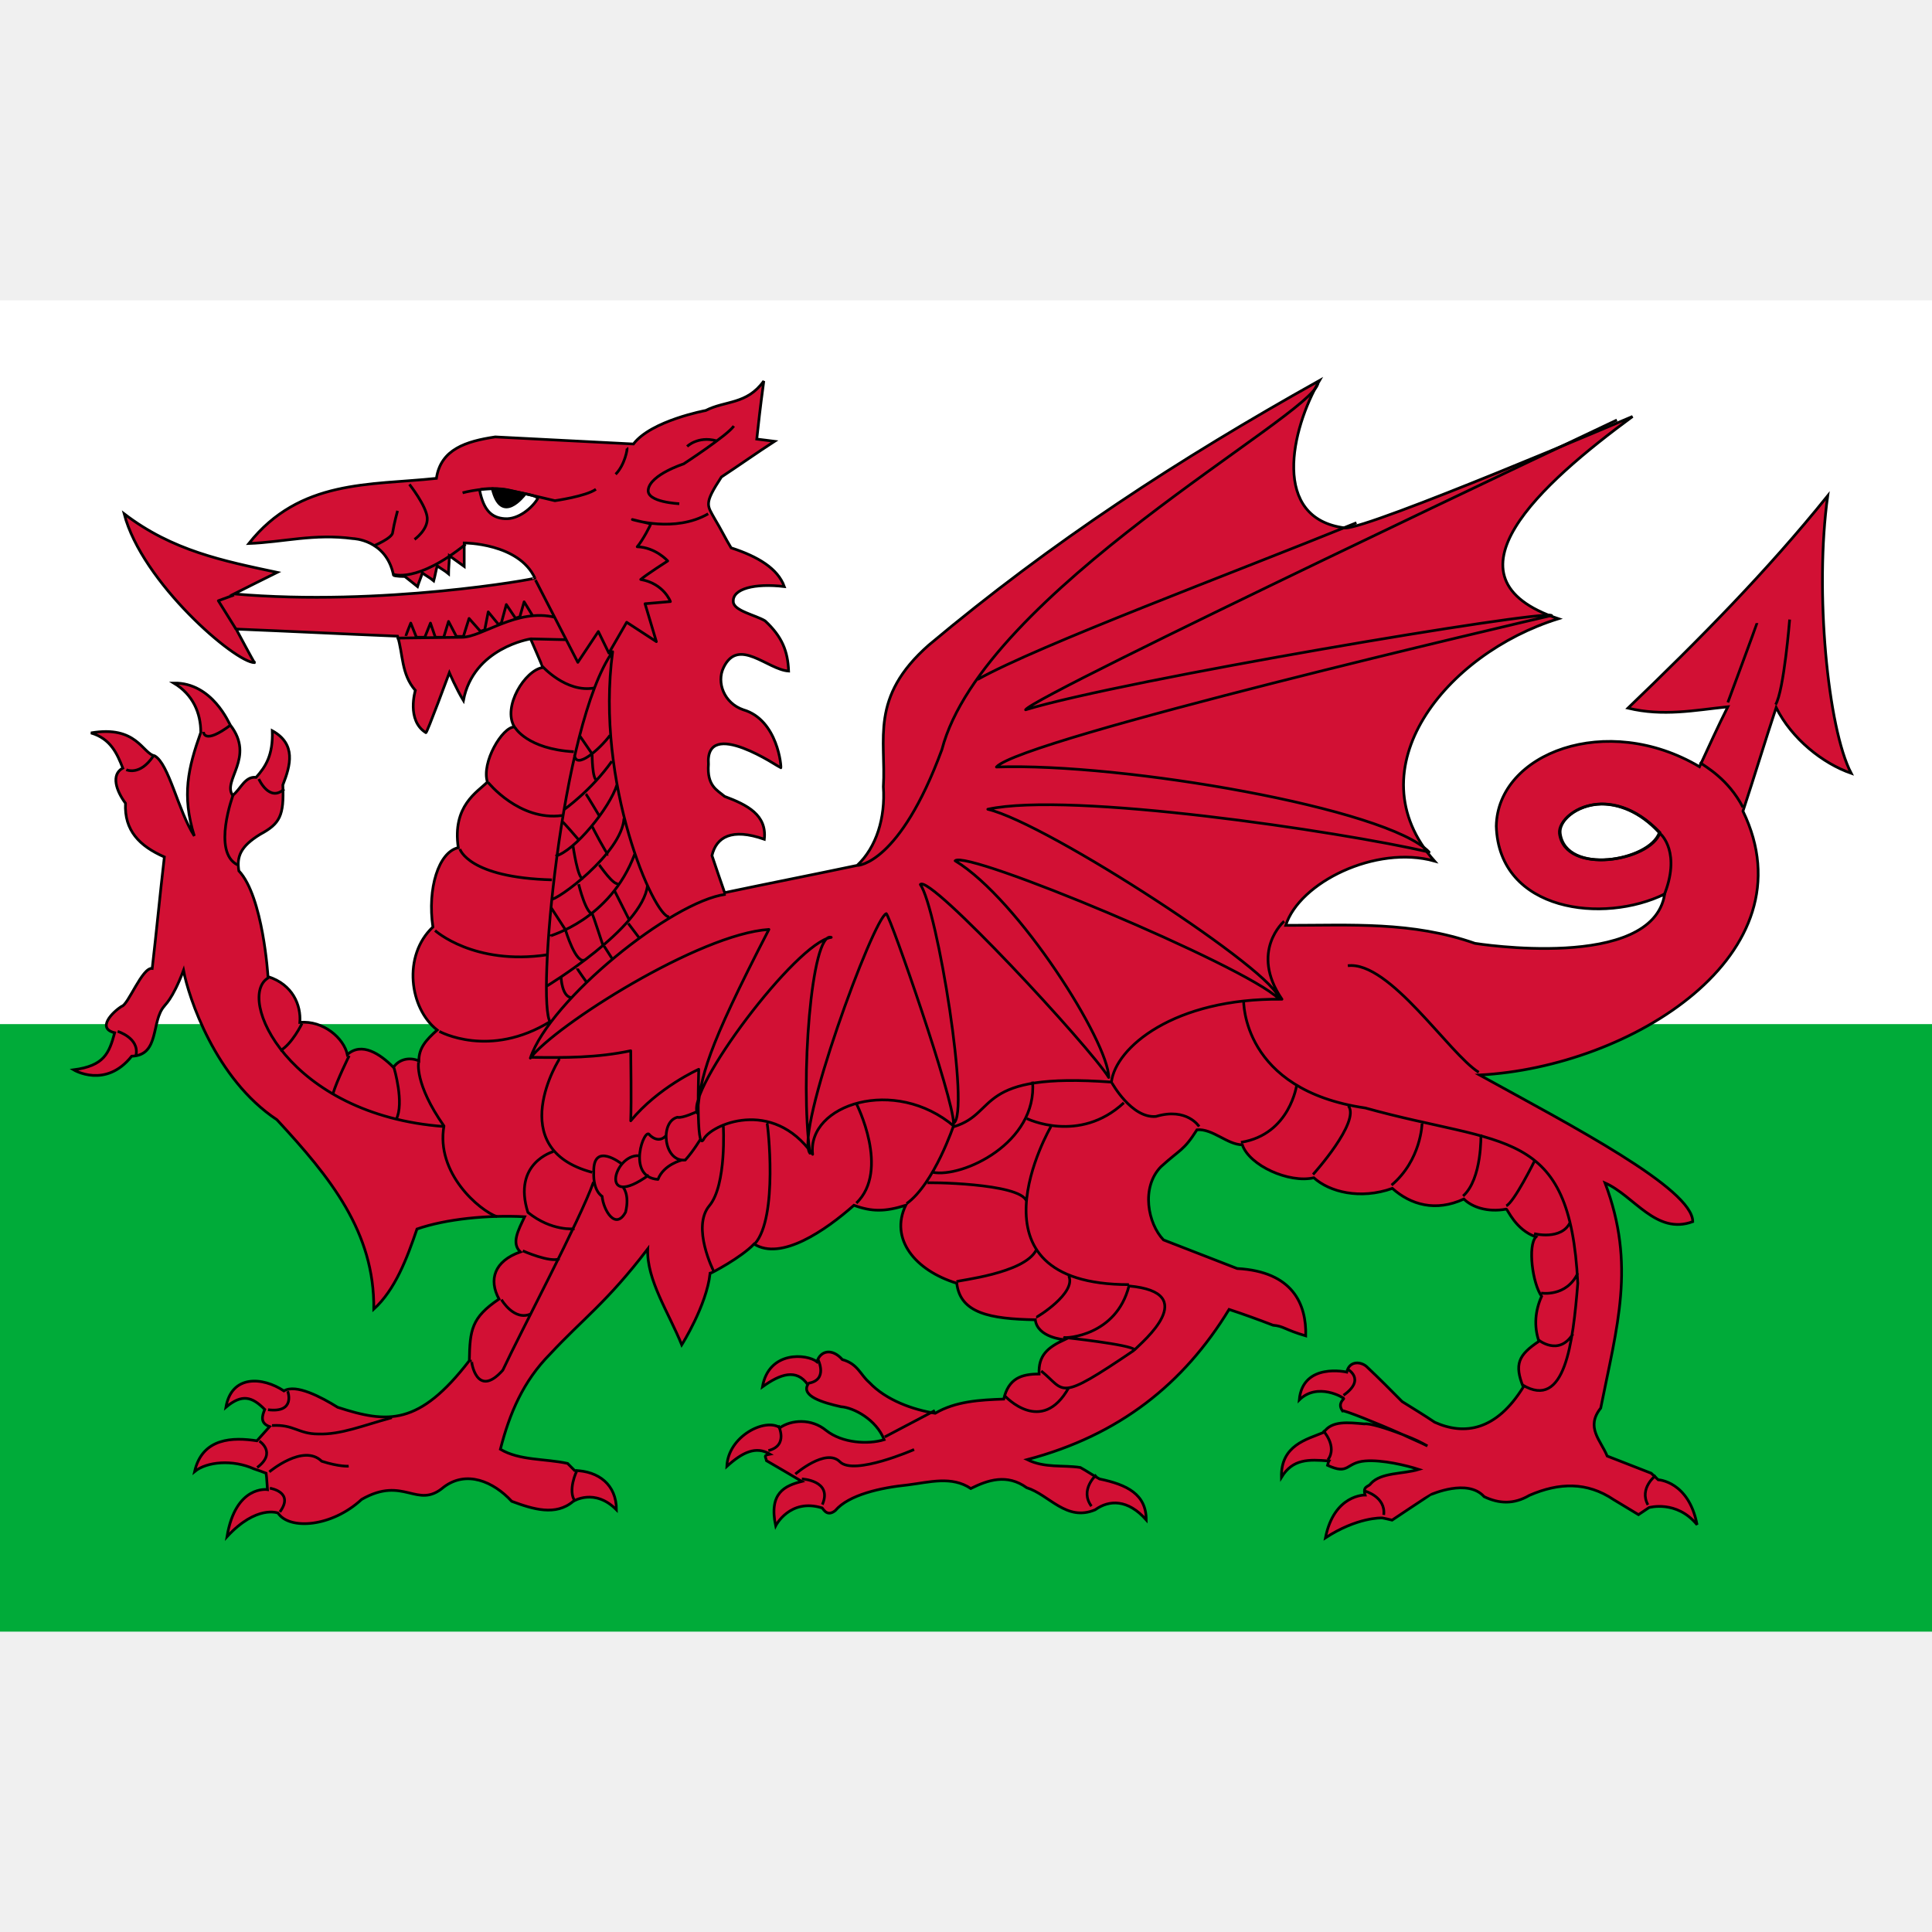
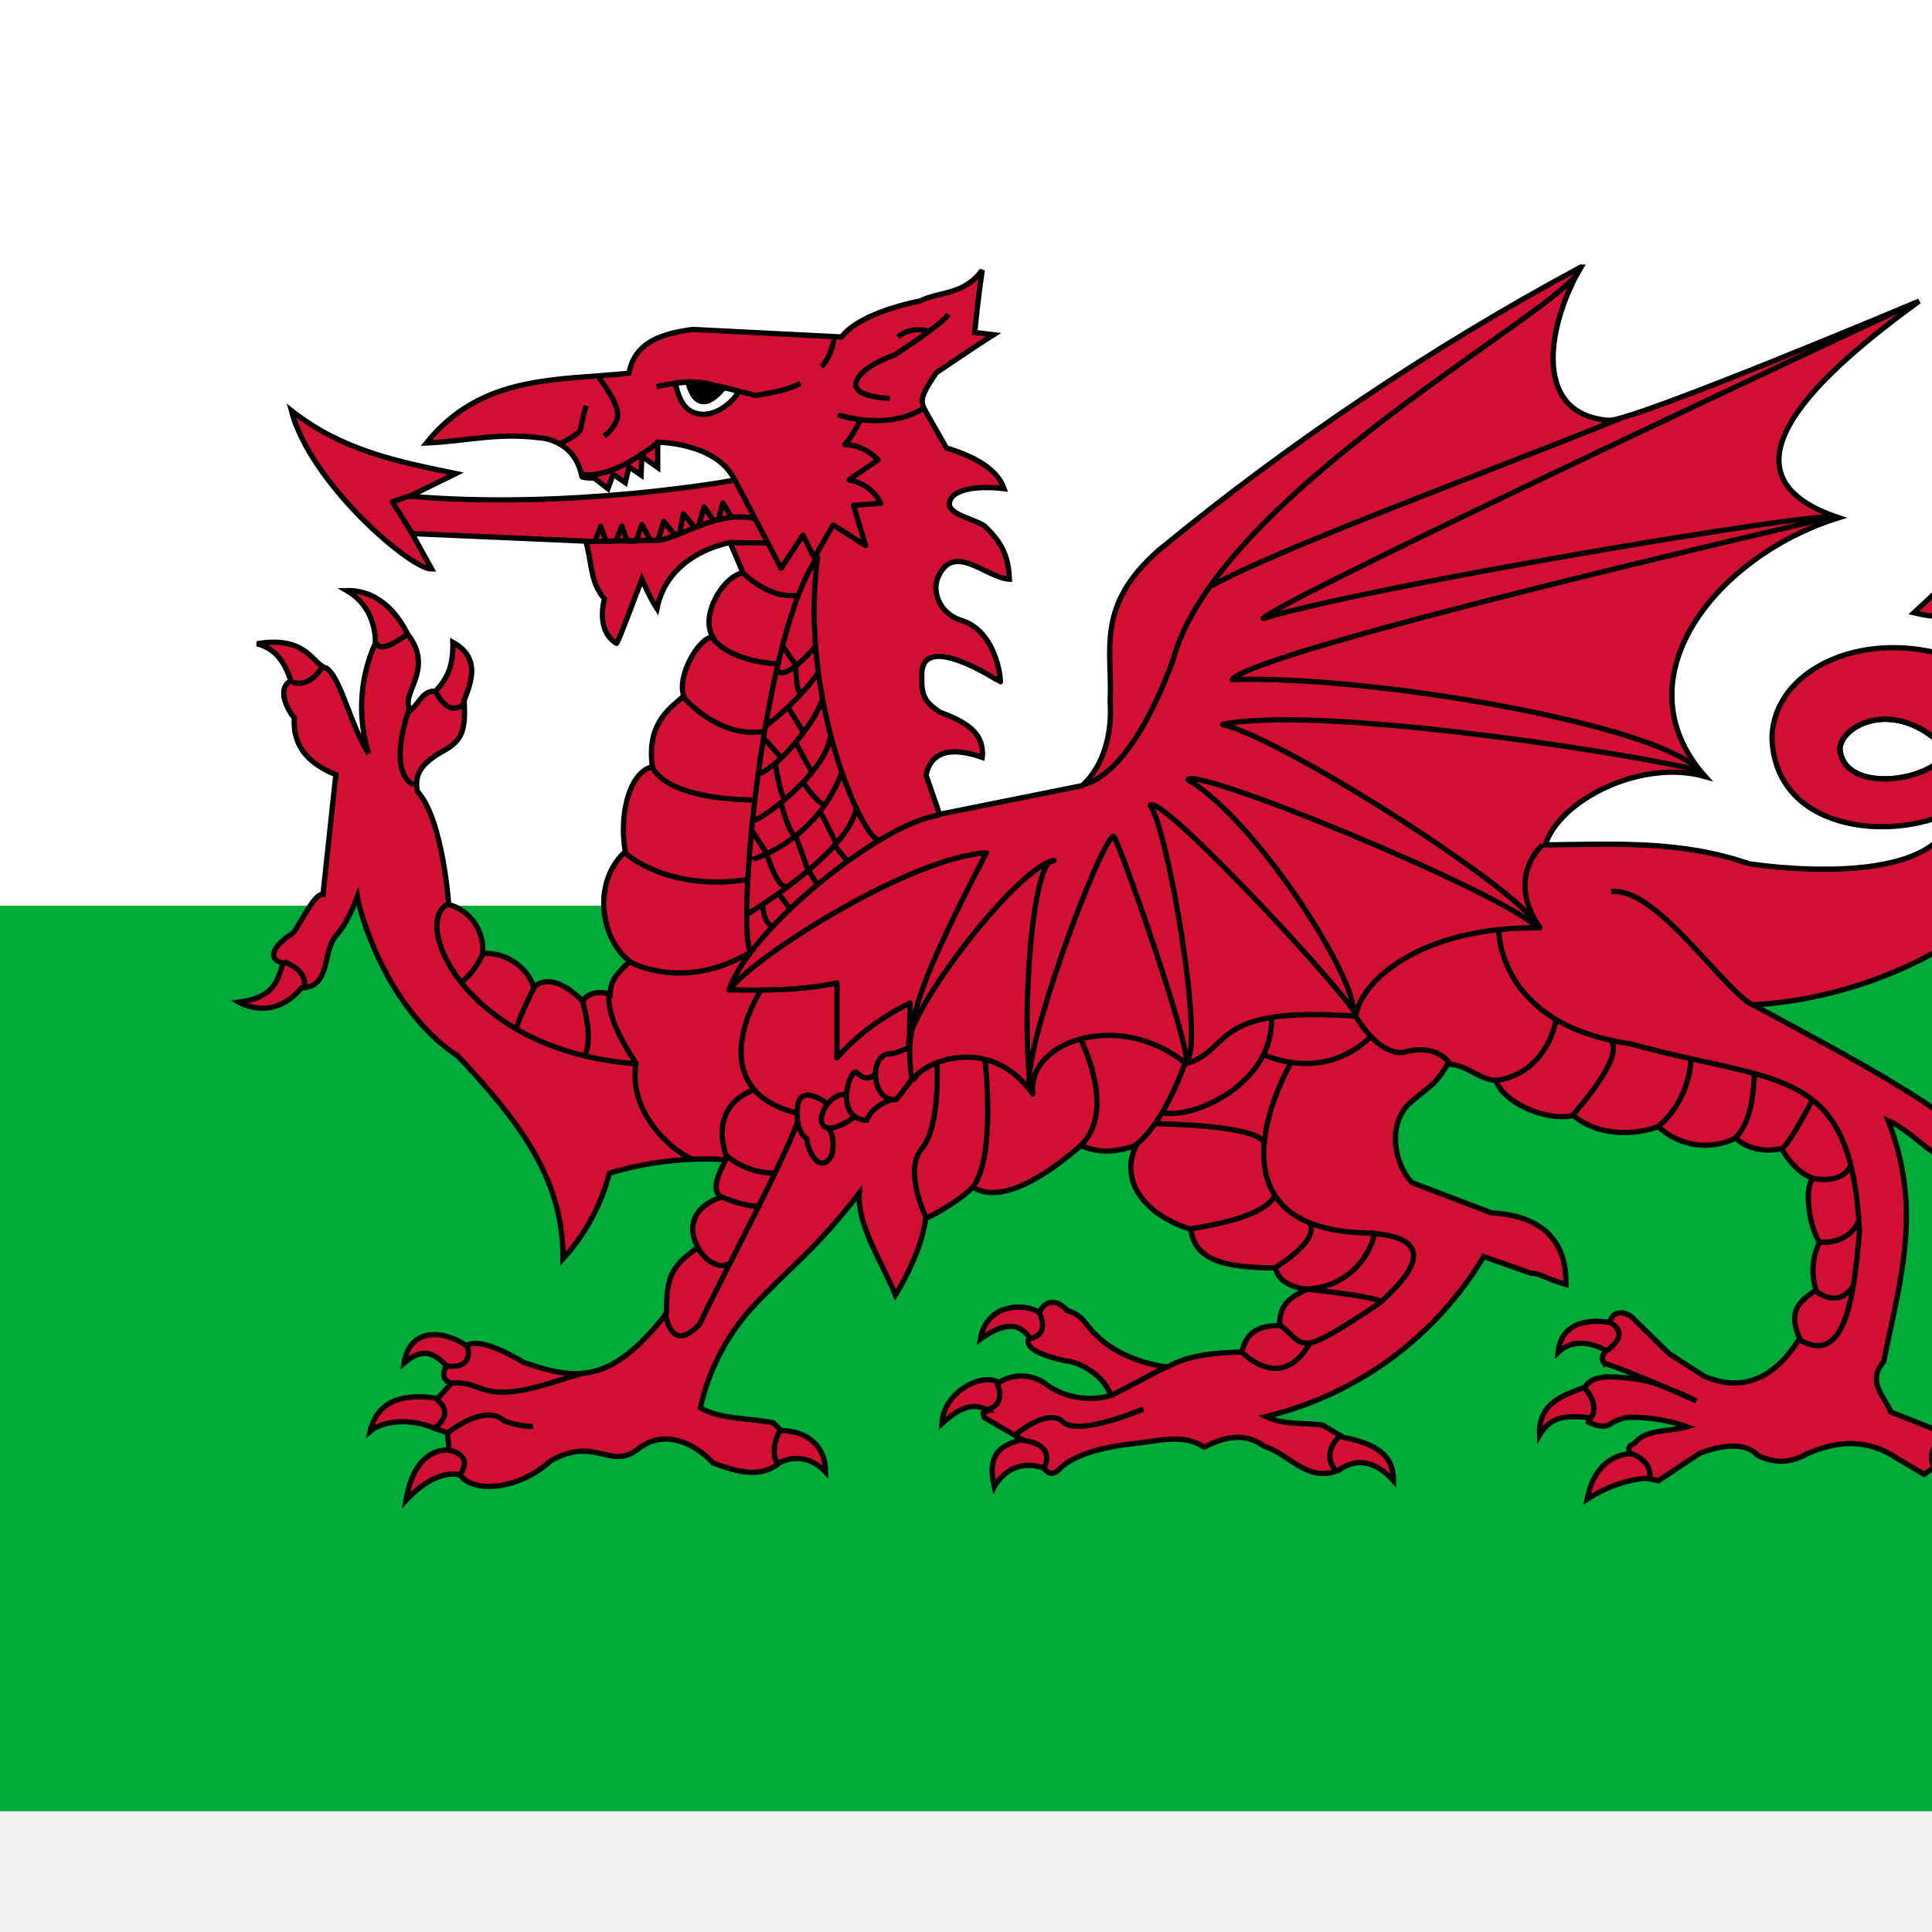
- <svg xmlns="http://www.w3.org/2000/svg" version="1.1" id="Lager_1" x="0px" y="0px" viewBox="0 0 512 512" enable-background="new 0 0 512 512" xml:space="preserve">
-   <g>
-     <rect x="-0.2" y="80.6" fill="#00AB39" width="512.4" height="351.8" />
-     <rect x="-0.2" y="79.6" fill="#FFFFFF" width="512.4" height="191.8" />
-     <g id="g7" transform="matrix(0.7152445,0,0,0.7223355,-36.90974,79.59995)">
-       <path id="path9" fill="#D21034" stroke="#000000" d="M540.5,29.4L540.5,29.4L540.5,29.4L540.5,29.4z M540.5,29.4    c-52.2,28.9-98.9,59-144.8,97.1c-22,19.2-15.7,34.6-16.8,51.9c0.8,11.5-2.6,22.3-9.7,28.9c-16.3,3.4-32.8,6.6-49.1,10    c-1.6-4.5-3.1-8.9-4.7-13.6c1.6-6.8,7.3-10.2,19.4-6c1-8.9-6.3-12.6-14.7-15.7c-2.9-2.4-6.6-3.9-6-11.8    c-1.3-17.6,26.5,1.3,26.8,1.3c0.3,0-1-17.6-13.9-21.3c-7.1-2.4-10-10-7.3-15.5c5.5-11.3,16.3,0.8,24.1,1.3    c-0.3-7.3-2.4-12.6-8.7-18.4c-3.4-2.1-11.8-3.7-11.8-7.1c-0.3-4.7,7.9-6.8,18.9-5.5c-2.4-6.6-9.7-11-19.7-14.2    c-2.1-3.4-3.9-7.1-6-10.5c-2.9-5.2-4.2-5.5,2.4-15.5c6-3.9,13.6-9.2,19.7-13.1c-2.1-0.3-4.5-0.5-6.6-0.8c0.8-7.1,1-9.4,2.6-21.3    c-6.3,8.7-14.2,7.1-21.5,10.8c0,0-20.2,3.7-26.8,12.3c-0.3,0-51.2-2.6-51.2-2.6c-10.8,1.6-20.2,4.5-21.8,15.2    c-24.7,2.6-50.6,0.3-69.5,23.9c12.9-0.5,24.1-3.7,38.6-1.8c0,0,12.3,0.3,15,13.4c0.3,0.5,4.2,0.5,4.2,0.5c1.6,1.3,3.1,2.4,4.7,3.7    c0.5-1.6,1.3-3.4,1.8-5c1.3,1,2.9,1.8,4.2,2.9c0.5-1.8,0.8-3.7,1.3-5.5c1.3,1,2.9,1.8,4.2,2.9c0-2.1,0.3-4.5,0.3-6.6    c1.8,1.3,3.7,2.6,5.5,3.9V89c0,0,20.2,0,26.2,12.9c0.3,0.3-56.7,10.5-111.5,5.8c5.2-2.6,10.5-5.2,16-7.9    c-19.9-4.2-38.8-7.9-56.7-21.5c6.6,25.2,41.2,54.6,48.3,54.6c0,0.3-6.8-12.3-6.8-12.3c19.9,0.8,39.9,1.8,59.8,2.6    c2.1,6.6,1.3,13.9,6.6,19.9c0,0-3.4,11,3.9,15.5c0.3,0.5,8.7-22,8.7-22s2.6,6,5.2,10.2c3.7-19.4,24.9-22.6,24.9-22.6    s4.5,10.2,4.5,10.5c-6.6,1-15,14.4-10.5,21.8c-4.5,0-12.3,13.1-10,20.2c-3.7,3.7-13.1,8.7-10.8,24.1c-7.3,1.6-11.5,15-9.4,29.1    c-11.3,10.5-8.7,29.9,1.6,37.8c-4.2,3.7-6.8,6.6-6.8,11.3c-3.9-1.6-7.6-0.3-9.4,2.4c-5-5-11.8-9.4-17.1-4.7    c-1.3-6-8.9-12.6-17.6-11.8c0.5-6.3-2.6-13.9-11.8-16.8c0,0-1.8-29.4-10.8-38.8c-0.8-5.2,0.5-8.9,7.9-13.4    c7.3-3.9,8.9-6.8,8.4-18.1c2.9-7.3,5-15-3.9-19.9c0.3,8.9-2.4,13.1-6,17.1c-4.2-0.5-5.8,4.5-8.7,6.6c-3.9-5.5,8.4-13.9-0.8-25.7    c-0.5-0.5-6.6-15.7-21-15.5c7.1,4.2,10,11,10,18.1c-4.7,13.1-7.1,23.1-2.4,38c-6-9.2-9.4-26.5-14.7-29.4    c-4.5-0.8-6.6-11.3-23.6-8.4c7.3,2.1,9.7,7.6,11.8,12.9c-4.5,2.4-2.4,8.4,1,12.9c-0.5,10,5.2,15.7,14.4,19.7    c-1.6,13.6-2.9,27.3-4.5,40.9c-3.7-0.5-8.9,13.4-11.3,13.9c-3.4,2.1-9.4,8.1-2.6,9.7c-2.1,7.6-3.9,12.1-15.2,13.6    c0,0,11.8,7.1,21.5-5c10.5-0.3,7.1-12.9,12.1-18.4c0-0.3,2.9-2.1,7.1-13.1c1.8,9.7,11.8,39.9,34.6,54.8    c19.9,21.3,36.2,41.2,35.9,69.5c7.9-7.1,12.3-18.6,16-29.4c10.8-3.7,26.2-5.2,39.9-4.5c-2.4,5-5,9.7-1.6,12.9    c-9.7,3.4-11.8,10.2-7.9,17.3c-10.2,6.8-10.8,11.3-11,22.6c-18.6,23.9-30.2,23.1-48.8,17.1c-6-3.7-15.5-8.7-19.9-6    c-7.9-5.2-19.4-6-21.5,6c6-5,9.7-3.9,14.4,0.8c-1,2.4-1.8,5,1.8,6.3c-1.6,1.8-3.1,3.4-4.7,5.2c-8.7-1.3-20.2-1.3-23.1,11.3    c4.5-3.7,14.2-4.5,22-1c1.6,0.5,2.9,1,4.5,1.6c0.3,2.1,0.3,3.9,0.5,6c0,0-11.8-1.8-15,17.3c11-11.8,18.9-8.7,18.9-8.7    c4.2,6.3,19.9,5.2,31-5c15.7-8.9,20.5,3.9,30.4-4.5c8.4-6.3,18.4-2.1,25.2,5.2c7.9,2.9,16.3,5.5,22.8,0c0,0,7.9-5,16,3.1    c0-9.2-6.6-14.2-15.5-14.4l-2.6-2.6c-8.4-1.8-17.8-1-24.9-5.2c3.4-13.1,8.4-24.9,18.4-34.9c12.1-12.9,21-18.9,36.2-38.6    c-0.5,11.3,7.9,23.6,12.6,35.2c0,0,9.2-14.4,10.5-26.2c0.3,0,11.5-5.8,16.3-10.8c10,6.3,26.5-5,37-14.2c6.6,2.4,11.5,2.4,19.2,0    c-6,12.3,3.4,23.9,18.9,28.6c1.3,11,12.3,13.1,29.1,13.4c0.8,6.6,10.8,7.3,10.8,7.3c-6.3,2.9-9.7,5.8-9.4,12.6    c-6.6,0-11.3,1.6-13.1,9.2c-8.9,0.3-17.8,0.8-25.4,5.2c-8.1-1.3-18.1-4.7-24.4-11.3c-3.4-2.9-4.2-6.8-10-8.4    c-3.7-4.2-8.1-3.4-9.4,0.8c-3.7-2.9-17.8-4.2-20.2,9.2c6.6-4.7,12.6-6.8,16.8-0.8c-2.4,4.2,5.5,6.6,12.3,8.1    c4.7,0.3,13.1,4.7,16,12.1c-6,1.8-15.5,1.3-21.5-3.4c-5.5-4.5-12.9-3.9-17.1-1c-5.5-3.7-19.2,3.1-19.7,14.2    c5.8-5.2,10.8-7.6,16-4.5c-2.6,0.5-1.6,0.8-1.3,2.4c4.5,2.6,8.7,5,13.1,7.6c-6.3,1.6-12.3,4.2-9.7,16.3c0,0,5.2-10.2,17.1-6.6    c0.3-0.3,1.6,3.7,5,1c5-5.8,16.8-8.4,26.8-9.4c8.1-1,16.3-3.4,23.4,1.3c6.3-3.1,13.4-5.5,20.7-0.3c8.4,2.6,14.7,12.6,25.4,8.1    c5.2-3.7,12.1-3.9,18.9,3.7c0-9.4-7.1-12.9-17.3-15c-2.4-1.3-4.7-2.9-7.1-4.2c-6.6-1-13.1,0.3-19.7-2.9    c34.1-8.9,58-27.8,74.8-55.1c5.5,1.8,10.8,3.7,16.3,5.8c3.9,0.3,4.2,1.6,12.1,3.9c0.3-11.5-4.7-23.6-25.4-24.7l-27.3-10.5    c-5.8-6-8.4-19.2-1-26.8c7.3-6.6,8.4-5.8,13.4-13.6c5.8-0.5,11.3,5.5,16.8,5.5c2.6,7.6,17.3,14.2,26.5,12.1    c5.8,5.2,17.1,8.1,29.1,3.9c6.8,6,16,8.7,26.5,3.9c2.9,2.9,8.7,5,15.7,3.7c0.5,0,3.4,7.6,11,10.2c-3.1,3.1-1.3,17.1,2.1,21.8    c-2.4,5.2-2.9,11-1,16.5c-7.6,5-9.2,8.4-5.8,16.8c-10,16-21.8,17.8-32.8,12.9c-3.9-2.6-7.9-5-12.1-7.6c-4.2-4.2-8.4-8.4-12.9-12.6    c-2.1-2.1-6.6-2.6-7.6,1.8c0,0-16.3-3.7-17.6,10.2c6.8-6.6,16.5-0.8,16.5-0.5s-2.4,1.8-0.5,4.5c0.5-0.3,12.1,4.2,22.3,8.7    c5.5,2.1,6.8,2.9,9.2,4.2c-2.6-1.3-5.8-2.6-9.2-4.2c-6.3-2.4-12.3-4.2-14.2-3.9c-5.8-0.5-12.1-1.3-15,3.1    c-6.3,2.6-16,4.7-15.7,16.5c4.2-6.8,10-6.6,17.6-6c-0.3,0.5-0.3,1-0.5,1.6c8.1,3.7,6.6-1,13.9-1.6c6.3-0.5,15.2,1.6,19.9,3.1    c-6,1.8-13.9,1-17.8,5.2c-0.8,1.3-3.1,0.8-2.1,4.2c0,0-11.5-0.3-14.7,15.7c11.8-7.6,20.7-7.3,21-7.3s3.7,0.8,3.7,0.8    s14.2-9.4,14.4-9.4s13.6-6,19.7,0.8c5.5,2.6,11,2.9,16.8-0.5c11-4.7,21.3-5,31.2,1.6l9.2,5.5c1.3-0.8,2.6-1.8,3.9-2.6    c0,0,10.2-2.9,17.8,6.3c-3.1-16-14.4-16.5-14.4-16.5c-0.8-0.8-1.8-1.6-2.6-2.4c-5.5-2.1-10.8-4.2-16.3-6.3    c-2.4-5.8-8.1-10.5-2.4-17.6c6-29.9,13.1-52.5,1.6-82.6c10.8,4.7,18.9,19.2,32.5,14.2c0-12.1-44.9-35.2-79-53.8    c56.1-2.9,123.3-44.3,97.6-96.8c4.2-12.6,8.1-25.4,12.3-38c5.8,11.5,17.3,20.5,27.8,24.1c-8.7-16.5-13.6-66.9-8.7-101.8    c-22.6,27.8-47.5,52.7-74,77.9c13.1,3.1,24.4,0.8,37-0.5c-3.7,7.3-7.1,14.7-10.5,22c-34.4-20.2-74.8-5-75.3,21.8    c1,31.5,39.9,35.9,62.4,24.9c-4.5,28.6-70.3,18.1-70.3,18.1c-23.4-8.1-45.7-6.6-70.1-6.6c5-15.7,33.3-29.6,55.1-23.6    c-30.2-33.8,4.2-76.1,45.9-88.9c-45.4-15-6.3-49.6,27.5-74.2c0,0-97.6,41.2-106.5,40.9C522.4,80.1,530,47.3,540.5,29.4L540.5,29.4    z M234,69.1c2.4,0,5,0.3,7.1,0.8c4.5,1,9.7,1.6,9.7,2.9c-2.1,3.4-7.1,7.6-12.1,7.3c-5-0.3-7.9-3.1-9.4-10.5    C230.1,69.1,231.9,69.1,234,69.1z M644.9,184.8c6.3,0,14.2,2.6,21.5,10.5c-3.7,10.5-34.9,15.7-37,0.3    C628.9,191.1,635.7,185,644.9,184.8L644.9,184.8z" />
-       <path id="path11" fill="none" stroke="#000000" stroke-linejoin="round" d="M266.3,159.6l4.7,6.8 M271,166.7c0,0,0,9.2,1.8,9.4     M268.7,181.1c0.3,0.3,5,8.1,5,8.1 M260,191.3c0.3,0,6,6.6,6,6.6 M271,192.9c0,0.3,5.5,10.5,6,10.5 M263.9,200    c0,0,1.8,12.6,3.7,12.1 M255.8,222.8l5.5,8.4 M266,214.2c0,0,2.9,11.8,5.5,10.8 M273.6,207.1c0.3,0.3,5.5,7.9,7.1,6.8     M279.4,216.8l5.2,10.2 M271,224.9c0.3,0.5,4.2,12.3,4.2,12.3 M261.1,230.9c0,0,3.9,13.1,7.3,11 M259.5,248.5c0,0,0.3,6.8,3.7,7.3     M265.5,245.1c0,0.3,3.4,5,3.4,5 M275.5,237l2.9,4.5 M284.4,228.6l4.2,5.5 M264.5,166.7c0.3,5.8,9.4-2.1,13.1-7.1 M260.5,186.9    c0,0,10.2-7.1,17.8-17.8 M257.4,203.9c7.1-1.8,20.2-17.8,22.8-26.2 M255.8,219.7c1.8,0.8,26.2-16.8,27-29.6 M255.3,233.3    c0-0.3,22.3-5.8,31.5-30.2 M254,251.7c0,0,35.7-21.3,37.5-37 M532.1,287.6c0,0-2.4,18.4-20.7,21.3 M538.1,320.7    c0.3-0.3,17.6-19.4,13.1-25.2 M578.5,302c0,0-0.3,13.4-11.3,22.6 M600.3,306c0,0,0.5,16.3-6.6,22.6 M620.2,315.7    c0,0-7.6,15.2-10.5,16.5 M620,342.4c0,0,10.2,2.6,13.4-4.2 M622.6,364.2c0,0,9.4,1.6,13.6-7.3 M621.5,381.3c0,0,7.6,6.3,12.9-2.1     M512.4,256.9c0,0-0.8,32.8,45.1,39.4c51.4,14.2,75.8,6.6,78.7,64.3c-1.8,22-4.7,46.7-20.5,37.3 M463.6,287.1    c0,0,7.3,13.1,16.3,12.3c11.5-3.4,16,3.7,16,3.7 M432.1,300.2c0,0,19.4,9.4,35.9-5.8 M434.2,286.6c1.8,22.6-26,35.4-37,33.3     M435.5,373.1c0.3,0,15-8.9,12.1-15.2 M406.1,360c0.5-0.5,24.9-2.9,29.4-11.5 M394.6,323.8c0-0.3,34.9,0,37.3,6.6 M441,303.1    c0,0-34.1,58,28.9,58 M405.1,302.3c0,0-7.3,21.8-17.6,29.1 M368.9,294.7c0,0,12.6,24.4,0,36.5 M335.8,301.8    c0.3,0.5,4.2,34.6-4.5,44.3 M319.6,302.8c0,0,1.3,21.8-5.2,29.4c-6.6,7.9,1.6,23.9,1.6,23.9 M237.4,366.6c0,0,4.7,8.1,11,5.2     M245.3,348.7c0,0,10.2,4.5,13.6,2.9 M256.6,312.3c0,0-15.2,4.2-9.4,22.3c8.9,7.1,17.3,6,17.3,6 M226.4,389.1    c-0.3,0,1.8,14.2,11.5,3.4c6.8-14.4,28.6-55.1,33.6-69 M281.8,316.7c0,0-10.5-8.1-10.2,3.1c-0.3,7.1,3.1,8.9,3.1,8.9    c0.5,5.2,5,12.6,8.7,5.8c1.6-6.6-1-9.2-1-9.2 M288.3,313.8c-9.4-0.5-14.7,20.2,3.7,7.1 M298.3,306.5c0,0-2.4,3.1-6-0.3    c-1.8-3.4-8.9,15.5,3.1,16.3c2.1-5.5,8.9-7.1,8.9-7.1 M309.9,297.6c0,0-5.5,2.6-7.3,2.1c-6.6,1.6-5.2,16.5,2.9,15.7    c2.9-3.1,5.8-7.9,5.8-7.9 M259.2,277.9c-0.3,0-21.3,33.3,11.8,42 M527.4,227.8c0,0-12.9,11-0.8,28.6    c-40.1-0.5-61.7,17.8-63.2,30.4c-50.9-3.7-41.7,11.3-58.2,16.3c-22-18.6-54.6-8.1-52.5,10.2c-15-21-37.8-10.8-40.4-5.5    c-2.9,5.2-1.8-25.7-1.8-25.7s-15,6.6-25.2,18.9c0.3-8.1,0-21.5,0-25.7c-12.3,2.6-24.4,2.6-37.3,2.4 M214.4,268.2    c0,0,18.6,10.2,41.2-3.7 M212.8,231.2c0,0,14.4,12.9,41.5,8.9 M222,201.3c0,0,3.1,10.5,34.1,11.3 M232.5,176.9    c0,0,11.5,14.2,27.3,12.1 M242.4,156.7c0,0,4.5,7.9,21.8,8.9 M252.4,134.1c0,0,8.9,10,19.4,8.1 M306.2,53.6c0,0,3.9-3.9,10.8-2.1     M303.3,74.6c0,0-12.3-0.5-11.5-5.2c0.8-5.5,13.1-9.4,13.1-9.4s16.3-10.5,18.6-13.9 M250,102.6l15.7,30.2l7.6-11.3l3.9,7.9    l6.6-11.3l11,7.1l-4.2-13.9l9.4-0.8c0,0-2.4-6.6-11-8.1c2.1-1.8,10-6.8,10-6.8s-4.5-5-11.3-5.2c2.1-2.4,5.2-8.4,5-8.4    s-6.8-1.6-6.8-1.6s15.7,5,28.1-2.1 M283.9,54.1c0.3,0.3-0.8,6.3-4.2,9.7 M223,70.6c0,0,9.7-2.6,17.1-1s17.1,3.9,17.1,3.9    s11.5-1.6,15.2-4.2 M198.9,77.2c0,0-1.3,4.7-1.8,7.9c0,2.1-7.1,5-7.1,5 M203.3,67.5c0,0,6.3,7.9,6.6,12.3s-4.7,7.9-4.7,7.9     M139.1,120.7l-6.6-10.5l5.8-2.1 M255.5,264.8c-5.2-6.6,3.9-109.1,23.1-135.9c-6.6,48.3,15.5,97.6,21,97.3 M197.3,100.5    c0,0,8.7,3.4,26.8-11 M248.5,124.2l12.9,0.3 M650.7,43.9c0,0-215.9,101-219.1,106.3c36.5-11,191.3-36.7,194.9-34.6    c-9.2,2.1-196.8,45.4-205.7,55.6c47-1.6,145.1,15.2,160.3,31.2c-33.3-7.6-133-22.3-163.5-15.7c22.3,5.2,107.8,60.6,107.8,69.5    c-12.9-12.3-115.7-54.8-119.9-50.6c23.6,14.2,56.9,66.6,56.9,79.5c-6.8-11-66.4-74.8-69.8-70.8c6.3,8.9,18.6,84.2,12.3,87.6    c0-9.2-23.1-75-24.9-76.9c-4.7,1.3-34.1,80.5-28.3,87.9c-3.7-26.5,0.5-81.6,7.9-79.2c-12.9,1.8-54,56.1-49.6,64.5    c1.3-13.6,3.1-22.6,26.5-67.4c-25.7,1.6-79.2,35.2-88.4,47.2c7.3-21.5,52.5-57.5,72.4-60.1 M413.8,139.1    c22.8-12.6,93.4-38.6,140.4-57.5 M369.4,207.3c0,0,15.5-0.3,31.2-42.5c15.2-57.7,137-122.3,139.3-134.3 M163.5,265.3    c0,0-3.7,7.6-8.1,10 M181,277.1c0,0-4.7,9.4-6,13.9 M197.6,281.6c0,0,3.9,12.9,0.8,18.9 M151.1,248.5    c-12.3,6.8,7.1,50.4,65.1,54.6 M206.7,279.5c0,0-1.6,7.9,9.4,23.4c-3.1,17.3,13.1,31,19.7,33.3 M202,123.1c0-0.3,1.8-4.7,1.8-4.7    l2.1,5.2h3.1l2.1-5.2l1.8,5.2h3.1l1.8-5.8l2.9,5.5h2.6l2.1-6.6l4.2,4.7l1.6-0.5l1.3-6.6l3.9,4.7l1-0.8l1.8-6.6l3.4,5l1.6-0.5    l1.6-5.5l3.1,5 M198.6,123.9l24.1-0.3c7.6,0,20.5-10.8,34.6-7.3 M147.5,175.6c0,0,3.9,8.7,9.4,3.7 M138,181.4c0,0-7.9,21,1.6,25.7     M127,158.3c0,0,0,5,10.2-2.6 M95.2,268.2c0,0,8.1,2.4,6.8,8.7 M98.4,172.2c0,0,5,2.4,10-5 M152.4,412.8c8.1-0.5,9.7,3.1,17.1,3.1    c8.4,0.3,16.5-3.1,27.3-6 M265.5,429.3c-0.3,0-3.7,7.6-0.8,11.3 M151.4,429.8c0,0,12.6-10.5,19.4-3.9c6.6,2.1,10,1.8,10,1.8     M158.2,400.2c0,0,3.1,8.1-7.3,6.8 M147.7,418.5c0,0,6.6,4.2-0.8,9.7 M151.6,435.8c0,0,9.2,1.3,3.7,8.7 M446,380.5    c0,0,24.7,2.6,26,4.5c2.9-2.9,24.9-21-2.1-23.4C465.2,380,446.5,380.8,446,380.5L446,380.5z M437.4,392.8    c9.2,7.3,5.5,11.8,34.4-7.6 M424,402c0,0,13.6,14.7,23.6-3.1 M398,407.3l-18.6,9.7 M346.3,430.6c0,0,11.3-9.7,16.5-4.5    c5.2,5.2,27.5-4.5,27.5-4.5 M354.7,388.6c0,0,3.9,7.6-3.7,8.7 M340,412.8c0,0,3.9,7.3-3.7,9.2 M348.7,432.4c0,0,11.5,0.5,7.6,9.4     M457.8,430.9c0,0-6.3,5.5-1.8,11.5 M550.7,392c0,0,7.3,3.7-1.3,9.7 M541.8,414.6c0,0,5.5,5.8,1.8,10.8 M557.5,436.9    c0,0,7.6,2.1,6.8,8.7 M665.1,431.1c0,0-6.3,4.7-2.9,10.8 M551,244.1c15.5-1.8,37.5,32.3,48.5,39.1 M666.9,195.8    c0,0,7.9,6.8,1,23.1 M681.4,169.5c2.1,1.6,10.5,6,16,16.5 M702.6,118.4c0,0.3-10.8,29.1-10.8,29.1 M714.7,117.1    c0,0-2.1,26-5.2,31.2 M666.7,195.3c-3.7,10.5-34.9,15.7-37,0.3C628.6,187.9,648,175.8,666.7,195.3z" />
-       <path id="path13" stroke="#000000" stroke-linejoin="round" d="M234,69.1l12.1,2.1C245.8,71.4,237.4,82.7,234,69.1z" />
-     </g>
+ <svg xmlns="http://www.w3.org/2000/svg" viewBox="0 0 512 512">
+   <path fill="#00ab39" d="M0 240h640v240H0z" />
+   <path fill="#fff" d="M0 0h640v240H0z" />
+   <g stroke="#000" stroke-width="1.4">
+     <path fill="#d21034" d="M419 70.8h-.1zm-.1 0a693.8 693.8 0 0 0-111.8 75c-17 14.9-12.2 26.7-12.9 40 .6 9-1.9 17.4-7.4 22.4l-37.8 7.6-3.6-10.4c1.1-5.4 5.5-8 14.9-4.7.7-6.8-4.9-9.6-11.3-12-2.3-1.8-5-3-4.7-9-1-13.5 20.6 1 20.8 1 .2 0-.8-13.7-10.7-16.4-5.4-1.9-7.7-7.6-5.6-11.8 4.3-8.7 12.5.6 18.7 1-.2-5.7-1.8-9.7-6.7-14.2-2.6-1.7-9-2.9-9.2-5.6-.1-3.6 6-5.2 14.5-4.2-1.8-5.1-7.5-8.4-15.3-10.8l-4.6-8.1c-2.2-4-3.2-4.2 1.9-11.8 4.5-3 10.6-7.2 15.2-10.1l-5-.6c.6-5.5.7-7.4 2-16.5-5 6.7-11 5.5-16.6 8.2 0 0-15.6 2.8-20.7 9.5l-39.4-2c-8.4 1.1-15.5 3.5-16.9 11.6-19.1 2-39.1.3-53.7 18.5 10-.4 18.6-2.8 29.8-1.4 0 0 9.5.2 11.4 10.3.2.4 3.3.4 3.3.4l3.6 2.8 1.4-3.8 3.2 2.2 1-4.2 3.2 2.2.2-5 4.2 3v-6.7s15.6 0 20.4 10c.2.1-43.7 8-86.1 4.3l12.2-6c-15.4-3.2-30-6-43.6-16.7 5.1 19.4 31.7 42.1 37.2 42l-5.2-9.4 46 2c1.7 5.1 1 10.8 5 15.3 0 0-2.5 8.4 3.2 11.8.2.4 6.7-17 6.7-17s2 4.7 4 7.8c3-15 19.4-17.5 19.4-17.5l3.4 8c-5.1.8-11.5 11.2-8 17-3.5 0-9.6 10.1-7.7 15.6-2.9 2.9-10 6.7-8.3 18.8-5.6 1.2-9 11.5-7.2 22.5-8.8 8.1-6.6 23 1.2 29.1-3.2 3-5.2 5.1-5.2 8.7-3.1-1.1-6-.2-7.3 1.8-3.8-3.9-9.2-7.2-13-3.6-1-4.6-7-9.6-13.5-9a12.3 12.3 0 0 0-9-13s-1.5-22.6-8.3-30c-.7-4 .4-6.8 6-10.2 5.7-3 6.9-5.3 6.4-13.9 2.3-5.7 4-11.5-3-15.4.2 6.8-1.8 10-4.6 13-3.3-.4-4.4 3.4-6.6 5-3.1-4.1 6.5-10.6-.6-19.9-.4-.4-5-12-16.3-11.8 5.3 3.1 7.6 8.4 7.6 13.9a41.3 41.3 0 0 0-1.8 29.3c-4.7-7-7.4-20.4-11.3-22.7-3.4-.7-5-8.7-18.3-6.4 5.7 1.5 7.6 5.9 9 9.8-3.4 1.8-1.7 6.6.9 9.9-.5 7.7 4.1 12.2 11 15L85.6 237c-2.7-.3-7 10.4-8.6 10.7-2.7 1.7-7.4 6.2-2 7.5-1.6 5.7-3.1 9.2-11.7 10.4 0 0 9 5.4 16.6-3.8 8-.2 5.4-9.8 9.3-14 0-.3 2.3-1.7 5.5-10.2 1.4 7.6 9.2 30.8 26.7 42.3 15.3 16.4 28 31.9 27.8 53.7a54 54 0 0 0 12.3-22.7 89 89 0 0 1 30.8-3.6c-1.8 3.9-3.9 7.6-1.3 10-7.4 2.6-9 8-6 13.3-7.8 5.3-8.3 8.7-8.4 17.5-14.5 18.5-23.4 17.9-37.7 13-4.6-2.7-12-6.6-15.3-4.5-6.1-4.2-15-4.8-16.5 4.6 4.7-3.9 7.4-3.1 11.1.6-.7 1.9-1.3 3.7 1.4 4.8l-3.6 4c-6.6-1-15.6-1-17.9 8.7 3.4-2.9 11-3.5 17-.8l3.5 1.2.4 4.6s-9-1.4-11.4 13.3c8.4-9 14.4-6.7 14.4-6.7 3.3 4.8 15.3 4.1 24-3.8 12.1-6.8 15.7 3 23.5-3.4 6.5-4.8 14.2-1.6 19.5 4 6.1 2.3 12.5 4.2 17.5 0 0 0 6.2-3.9 12.3 2.4 0-7-5-10.9-11.8-11l-2-2c-6.5-1.4-13.7-.8-19.4-4a58 58 0 0 1 14.1-27c9.3-10 16.2-14.6 28-29.9-.5 8.7 6.1 18.3 9.6 27 0 0 7-11.1 8-20.3.3 0 8.9-4.4 12.5-8.3 7.8 4.9 20.4-3.8 28.6-11 5 2 8.9 1.8 14.7 0-4.7 9.6 2.7 18.5 14.5 22.2 1 8.4 9.6 10.2 22.5 10.2.6 5 8.3 5.7 8.3 5.7-5 2.2-7.4 4.5-7.3 9.6-5 0-8.7 1.3-10 7-6.9.2-13.9.7-19.8 4-6.3-.9-14-3.5-18.9-8.6-2.5-2.1-3.2-5.2-7.6-6.4-2.8-3.3-6.2-2.6-7.3.6-2.9-2.3-13.8-3.3-15.7 7 5.2-3.7 9.7-5.1 13-.5-1.8 3.1 4.2 5 9.4 6.2 3.7.2 10.2 3.6 12.2 9.2a20 20 0 0 1-16.7-2.6 11 11 0 0 0-13-.8c-4.4-2.8-14.7 2.5-15.1 10.9 4.3-4 8.3-6 12.3-3.4-2 .4-1.3.6-1 1.8l10 5.8c-5 1.3-9.6 3.3-7.4 12.5 0 0 4-8 13-5 .2-.3 1.3 2.8 3.9.7 3.9-4.4 12.8-6.4 20.7-7.2 6.3-.7 12.6-2.6 18 1 5-2.5 10.4-4.2 16-.2 6.6 2 11.4 9.8 19.7 6.3 4.2-3 9.3-3 14.5 2.8 0-7.4-5.5-9.9-13.3-11.5l-5.4-3.2c-5-.8-10 .1-15.1-2.3a92.3 92.3 0 0 0 57.7-42.4l12.5 4.4c3 .2 3.2 1.2 9.3 3 .2-8.9-3.7-18.1-19.8-19l-21-8c-4.6-4.8-6.6-14.9-.9-20.8 5.6-5 6.6-4.4 10.3-10.5 4.5-.4 8.7 4.2 12.8 4.2 2 5.9 13.4 11 20.6 9.3 4.5 4 13 6.2 22.5 3a18.2 18.2 0 0 0 20.5 3c2.2 2.2 6.8 4 12 2.8.5 0 2.8 5.8 8.5 7.9-2.5 2.4-1 13 1.7 16.9a17 17 0 0 0-.9 12.7c-5.8 3.7-7 6.5-4.4 12.8-7.6 12.3-16.7 13.7-25.3 10l-9.3-6-9.8-9.6c-1.7-1.6-5.2-2-5.9 1.4 0 0-12.6-2.8-13.7 7.9 5.3-5.1 12.7-.6 12.7-.4s-1.8 1.4-.4 3.4c.3-.3 9.3 3.3 17.2 6.7 4.3 1.7 5.3 2.2 7.2 3.2a340.8 340.8 0 0 0-7.2-3.2 32.8 32.8 0 0 0-11-2.9c-4.4-.4-9.2-1-11.4 2.4-4.8 2-12.4 3.7-12 12.7 3.2-5.4 7.7-5.1 13.4-4.6l-.4 1.2c6.2 2.8 5-.8 10.8-1.3a44 44 0 0 1 15.3 2.5c-4.5 1.3-10.7.7-13.6 4-.6 1-2.5.6-1.6 3.2 0 0-9-.2-11.3 12 9-5.7 15.9-5.5 16-5.5l2.9.6 11-7.3c.3 0 10.6-4.6 15.3.6 4.2 2 8.6 2.2 13-.4 8.4-3.7 16.3-4 24 1.2l7.1 4.2 3-2s8-2.2 13.8 4.9c-2.4-12.3-11.2-12.7-11.2-12.7l-2-1.8-12.4-4.9c-1.9-4.5-6.4-8-1.9-13.4 4.7-23.1 10.2-40.4 1.2-63.8 8.4 3.6 14.7 14.8 25.2 10.9 0-9.4-34.6-27.3-61-41.6C508 264 560 232.1 540 191.5l9.4-29.4c4.5 9 13.5 15.8 21.6 18.7-6.7-12.7-10.5-51.6-6.7-78.4a627 627 0 0 1-57.1 60c10 2.4 18.9.7 28.6-.5l-8.2 17c-26.6-15.7-57.8-4-58 16.8.9 24.2 30.8 27.7 48.1 19.2-3.4 22.1-54.2 14-54.2 14-18-6.2-35.1-5.2-54-5 3.9-12.1 25.7-22.9 42.4-18.1-23.3-26.2 3.3-58.7 35.4-68.6-35-11.6-4.9-38.3 21.3-57.4 0 0-75.3 31.7-82.2 31.6-21.4-1.6-15.6-27-7.4-40.6zm-236.4 30.4c1.8 0 3.8.2 5.5.6 3.4.9 7.5 1.3 7.5 2.4-1.6 2.6-5.5 5.7-9.3 5.6-3.8-.2-6-2.5-7.2-8.2.4-.2 1.8-.4 3.5-.4zm317 89.4c5 0 10.9 2 16.6 8.2-2.7 8-26.8 12-28.4.2-.5-3.6 4.6-8.3 11.8-8.4z" />
+     <path fill="none" stroke-linejoin="round" d="m207.4 171.2 3.7 5.3m-.2.1s0 7.2 1.5 7.3m-3.3 3.9 3.8 6.3m-10.5 1.6c.2 0 4.7 5.2 4.7 5.2m3.9-4c0 .2 4.2 8.1 4.5 8.1m-10-2.6s1.4 9.6 2.7 9.3m-9 8.3 4.2 6.5m3.7-13.3s2.3 9.1 4.1 8.3m1.9-13.8c.1.2 4.3 6.1 5.4 5.3m-1 2.3 4 8m-10.6-1.8 3.3 9.4m-11-4.6s3 10.1 5.7 8.5m-6.8 5s.2 5.3 2.8 5.6m1.8-8.3c0 .2 2.7 3.8 2.7 3.8m5-10.1 2.1 3.5m4.9-10 3.3 4.1M206 176.7c.1 4.5 7.2-1.6 10-5.4m-13 21s7.7-5.5 13.7-13.8m-16.3 26.9c5.5-1.5 15.6-13.7 17.6-20.2m-18.7 32.3c1.5.7 20.3-13 20.8-22.9M198.8 228c0-.1 17.2-4.4 24.3-23.3M198 242.3s27.5-16.5 29-28.6M412.4 270s-1.8 14.2-16 16.4m20.5 9c.1-.2 13.6-15 10.1-19.5m21.1 5.2s-.2 10.3-8.6 17.4m25.4-14.4s.3 12.4-5 17.4m20.4-10s-6 11.7-8.1 12.9m7.9 7.8s7.8 2 10.3-3.2m-8.3 20.1s7.2 1.3 10.6-5.6m-11.4 18.7s5.9 5 9.9-1.6m-94-94.4s-.7 25.3 34.8 30.4c39.7 11 58.5 5.2 60.8 49.7-1.5 17-3.6 36-16 28.7m-117.4-85.5s5.7 10.1 12.5 9.4c9-2.6 12.3 2.9 12.3 2.9m-49-2.2s15 7.3 27.7-4.5m-26-6c1.3 17.5-20.1 27.5-28.6 25.8m29.6 41c.1 0 11.6-6.8 9.3-11.6m-32.1 1.5c.3-.4 19.3-2.2 22.8-9m-31.6-19s26.9.2 28.7 5.1m7-21s-26.2 44.9 22.2 44.9m-50-45.5s-5.6 16.7-13.6 22.4m-14.2-28.2s9.7 18.8 0 28.1M261 280.8c.1.3 3.1 26.7-3.5 34.2m-9.2-33.4s1 16.8-4 22.8 1.2 18.4 1.2 18.4m-60.5 8s3.6 6.3 8.5 4.1m-2.5-17.8s8 3.5 10.7 2.2m-2-30.4s-11.8 3.3-7.3 17.3c6.8 5.5 13.4 4.6 13.4 4.6m-29.4 37.4c-.1 0 1.4 11 9 2.7 5.3-11.2 22-42.6 25.9-53.4m7.8-5.1s-8.1-6.3-7.8 2.5c-.2 5.5 2.5 6.8 2.5 6.8.3 4 3.8 9.6 6.6 4.5 1.2-5-.8-7.2-.8-7.2m4.7-9c-7.3-.4-11.3 15.7 2.8 5.6m4.8-11s-1.8 2.5-4.7-.2c-1.5-2.6-6.8 12 2.5 12.5 1.7-4.3 6.8-5.5 6.8-5.5m4.4-13.8s-4.2 2-5.7 1.7c-5 1.1-4 12.8 2.3 12.1 2.2-2.5 4.5-6 4.5-6m-40.3-23c-.2 0-16.5 25.7 9.1 32.5m198-71s-10 8.4-.7 22c-31-.5-47.5 13.8-48.8 23.4-39.4-2.8-32.2 8.8-45 12.6-17.1-14.3-42.2-6.3-40.6 8-11.4-16.1-29-8.3-31.2-4.3-2.1 4-1.3-19.8-1.3-19.8s-11.5 5.2-19.4 14.6v-19.9c-9.6 2-18.9 2-28.8 1.8m-25.9-7.3s14.3 8 32-2.8M166 226.3s11 10 32 6.8m-25-29.7s2.4 8.1 26.3 8.6M181 184.6s9 11 21.2 9.3m-13.5-25s3.5 6 16.8 7m-9-24.5s7 7.6 15 6.3M238 89.3s3.1-3 8.3-1.5m-10.5 17.8s-9.6-.3-9-4c.8-4.4 10.2-7.5 10.2-7.5s12.5-8 14.4-10.8m-56.6 44 12.2 23.3 5.8-8.8 3 6 5-8.7 8.6 5.5-3.2-10.7 7.2-.5s-2-5.1-8.4-6.2c1.7-1.3 7.7-5.3 7.7-5.3s-3.4-4-8.8-4.1c1.8-1.9 4.2-6.5 4-6.5l-5.3-1.2s12.2 4 21.6-1.6M221 89.7c.1.1-.7 4.8-3.3 7.5m-43.7 5.3s7.5-2 13.1-.9c5.6 1.2 13.1 3.2 13.1 3.2s9-1.2 11.9-3.3m-56.8 6s-1 3.6-1.4 6c0 1.7-5.5 4-5.5 4m10.3-17.4s4.8 6 5 9.5c.1 3.4-3.6 6-3.6 6M109 141l-5-8 4.5-1.6m90.5 121c-4-5.2 3-84.2 17.7-104.8-5.1 37.2 12 75.2 16.3 75m-79-97s6.8 2.5 20.7-8.6m18.9 26.8 10 .1m300.3-62s-166.7 77.8-169.1 82c28.1-8.6 147.5-28.5 150.4-26.8-7 1.7-151.9 35-158.7 43 36.2-1.2 111.9 11.6 123.8 24C424.5 198.3 347.6 187 324 192c17.2 4.1 83.2 46.8 83.2 53.6-10-9.5-89.3-42.2-92.4-39 18.2 10.9 43.9 51.4 43.9 61.3-5.3-8.4-51.2-57.7-53.9-54.5 4.9 6.7 14.5 64.9 9.6 67.6 0-7-17.8-58-19.3-59.4-3.6 1-26.3 62-21.8 67.8-3-20.4.5-63 6-61.3-10 1.5-41.7 43.4-38.3 50 1-10.5 2.4-17.4 20.4-52.1-20 1.2-61.2 27.1-68.2 36.4 5.6-16.5 40.5-44.4 55.8-46.4m72-60.7c17.6-9.8 72-29.7 108.4-44.4m-142.6 97s12-.2 24-32.8c11.8-44.6 105.7-94.3 107.6-103.6M128 252.8s-2.8 6-6.2 7.6m19.7 1.4s-3.7 7.2-4.6 10.6m17.5-7s3 9.8.5 14.4m-36.4-40.1c-9.4 5.3 5.4 39 50.1 42.2m-7.2-18.2s-1.2 6 7.2 18c-2.4 13.4 10.2 23.9 15.2 25.6m-26-164.2 1.4-3.6 1.5 4 2.5-.1 1.6-4 1.4 4h2.4l1.5-4.4 2.3 4.2h2l1.5-5 3 3.6 1.2-.4 1-5.2 3.1 3.6 1-.5 1.4-5 2.5 3.7 1.3-.4 1.2-4.3 2.4 4m-39 6.2 18.8-.3c6 0 15.8-8.3 26.7-5.7m-84.9 46s3.1 6.8 7.4 3m-14.6 1.5s-6 16.2 1.2 20m-9.8-37.8s0 3.8 8-2m-32.5 86.7s6.3 2 5.3 6.7m-3-80.8s4 1.9 7.8-4m34.2 189.7c6.1-.4 7.5 2.4 13 2.4 6.6.2 12.9-2.4 21-4.7m53.1 15c-.2 0-3 5.8-.5 8.7m-87.5-8.2s9.8-8 15-3.1c4.9 1.7 7.6 1.4 7.6 1.4m-17.5-21.3s2.4 6.2-5.6 5.3m-2.4 9s5.1 3.2-.7 7.5m3.8 5.8s7 1 2.9 6.7M346 341.6s19 2 20 3.4c2.2-2.3 19.2-16.2-1.7-18.1a19 19 0 0 1-18.3 14.7zm-6.8 9.5c7.1 5.7 4.2 9.1 26.6-5.9m-36.8 13s10.5 11.4 18.2-2.4m-38.3 6.5-14.3 7.5M269 380.3s8.7-7.4 12.7-3.5c4.1 4 21.3-3.4 21.3-3.4M275.5 348s3 6-2.8 6.7m-8.5 11.9s3 5.6-2.8 7m9.5 8.1s9 .5 5.8 7.3m78.4-8.5s-5 4.2-1.3 9m73-39s5.7 2.8-1.1 7.5m-5.7 9.9s4.3 4.5 1.4 8.2m10.6 9s5.9 1.7 5.2 6.6m77.8-11s-5 3.7-2.3 8.4M427 236.3c11.8-1.4 28.8 25 37.5 30.1m51.9-67.4s6 5.3.7 18m10.4-38.2c1.7 1.3 8.1 4.8 12.4 12.8m4.1-52.2-8.3 22.5m17.6-23.6s-1.6 20-4 24M516 198.8c-2.7 8-26.8 12-28.4.2-.9-6 14.2-15.3 28.4-.2z" />
+     <path stroke-linejoin="round" d="m182.3 101.3 9.3 1.7s-6.5 8.8-9.3-1.7z" />
  </g>
</svg>
